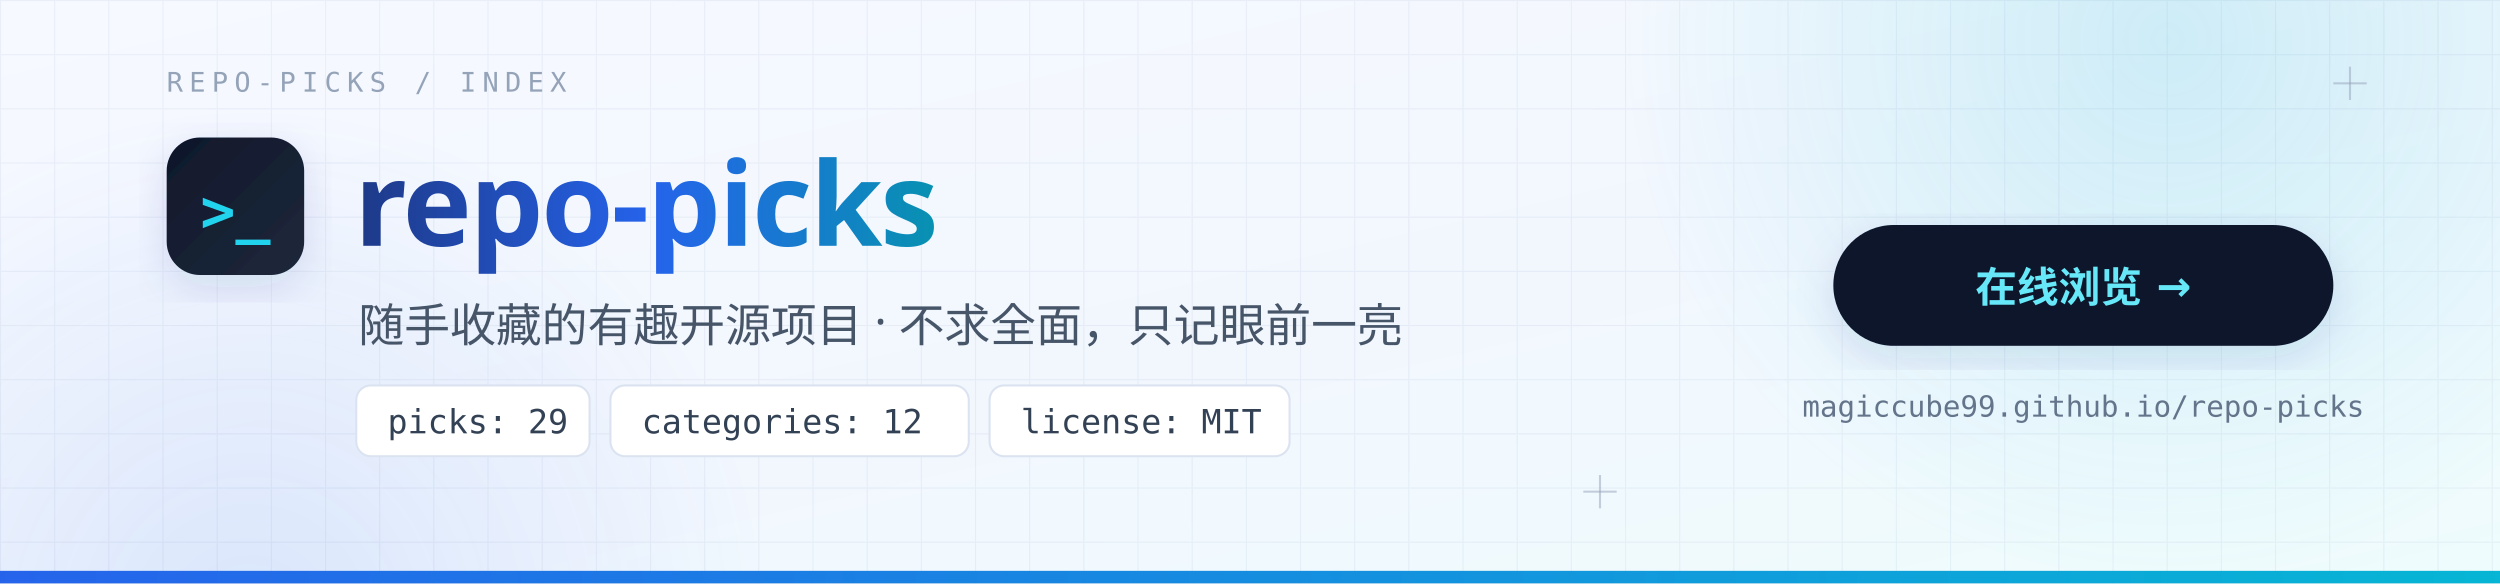
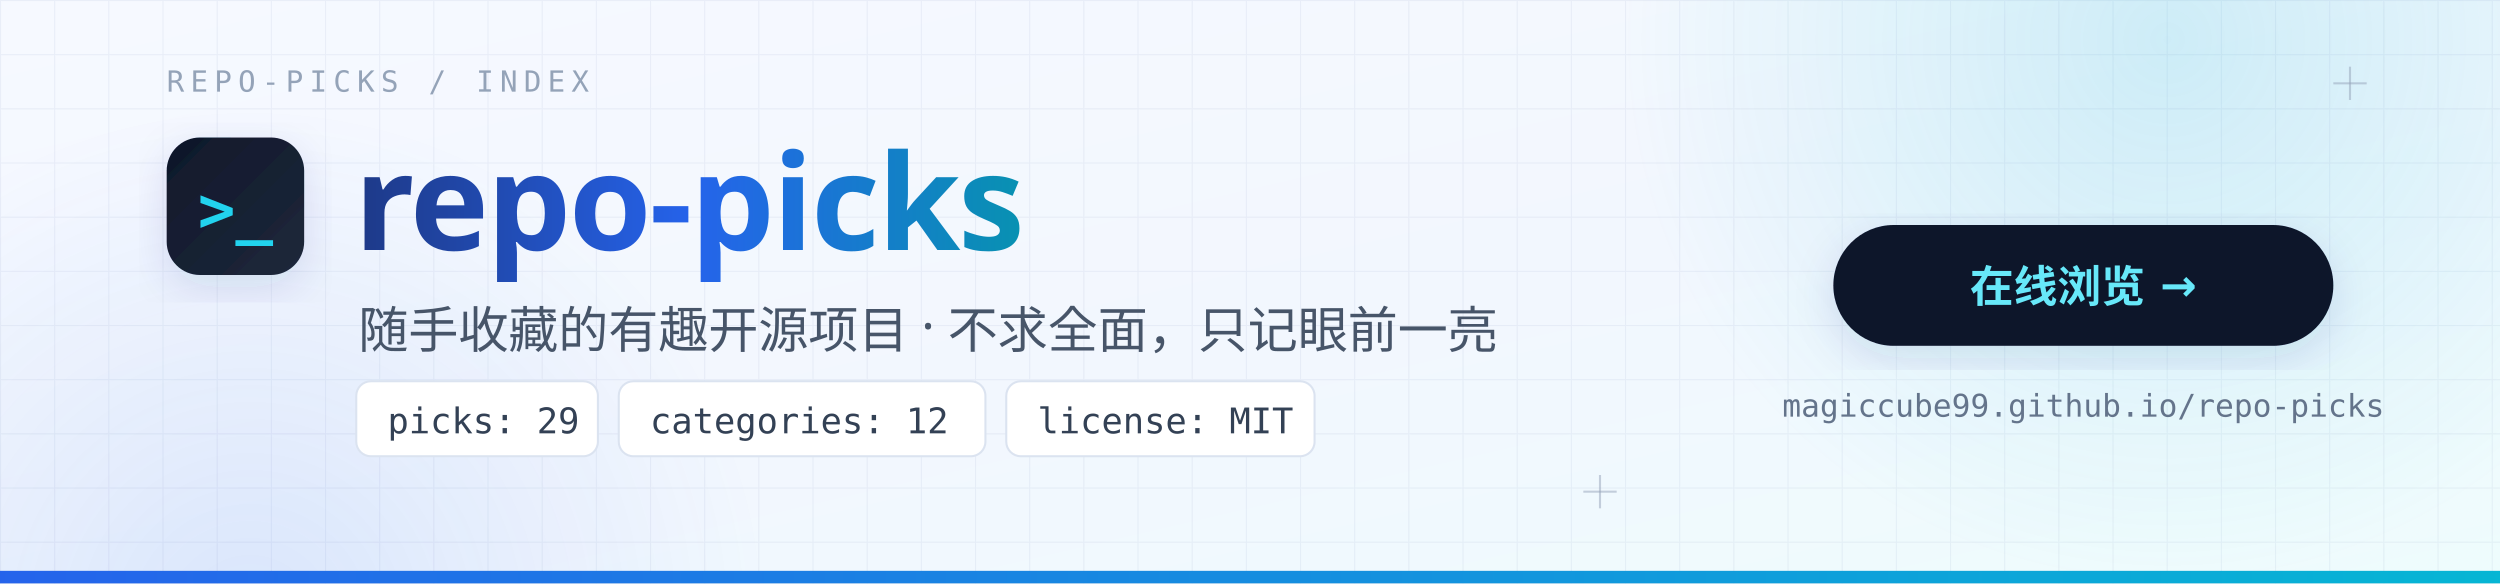
<svg xmlns="http://www.w3.org/2000/svg" width="1200" height="280" viewBox="0 0 1200 280">
  <defs>
    <linearGradient id="bg" x1="0" y1="0" x2="1" y2="1">
      <stop offset="0" stop-color="#f6f9ff" />
      <stop offset="0.55" stop-color="#f2f7fe" />
      <stop offset="1" stop-color="#eefcfd" />
    </linearGradient>
    <linearGradient id="title" x1="0" y1="0" x2="1" y2="0">
      <stop offset="0" stop-color="#1e3a8a" />
      <stop offset="0.5" stop-color="#2563eb" />
      <stop offset="1" stop-color="#0891b2" />
    </linearGradient>
    <linearGradient id="accent" x1="0" y1="0" x2="1" y2="0">
      <stop offset="0" stop-color="#2563eb" />
      <stop offset="1" stop-color="#06b6d4" />
    </linearGradient>
    <linearGradient id="tile" x1="0" y1="0" x2="1" y2="1">
      <stop offset="0" stop-color="#0f172a" />
      <stop offset="1" stop-color="#1e293b" />
    </linearGradient>
    <radialGradient id="glowC" cx="0.5" cy="0.5" r="0.5">
      <stop offset="0" stop-color="#06b6d4" stop-opacity="0.16" />
      <stop offset="1" stop-color="#06b6d4" stop-opacity="0" />
    </radialGradient>
    <radialGradient id="glowB" cx="0.5" cy="0.5" r="0.5">
      <stop offset="0" stop-color="#2563eb" stop-opacity="0.12" />
      <stop offset="1" stop-color="#2563eb" stop-opacity="0" />
    </radialGradient>
    <pattern id="grid" width="26" height="26" patternUnits="userSpaceOnUse">
      <path d="M26 0H0V26" fill="none" stroke="#1e3a8a" stroke-opacity="0.055" stroke-width="1" />
    </pattern>
    <filter id="soft" x="-20%" y="-20%" width="140%" height="140%">
      <feDropShadow dx="0" dy="6" stdDeviation="10" flood-color="#1e3a8a" flood-opacity="0.12" />
    </filter>
  </defs>
  <rect width="1200" height="280" fill="url(#bg)" />
  <rect width="1200" height="280" fill="url(#grid)" />
  <circle cx="1040" cy="20" r="260" fill="url(#glowC)" />
  <circle cx="120" cy="300" r="250" fill="url(#glowB)" />
-   <text x="80" y="44" font-family="Consolas, Menlo, monospace" font-size="13" letter-spacing="3" fill="#94a3b8">REPO-PICKS / INDEX</text>
+   <text x="80" y="44" font-family="Consolas, Menlo, monospace" font-size="14" letter-spacing="3" fill="#94a3b8">REPO-PICKS / INDEX</text>
  <rect x="80" y="66" width="66" height="66" rx="16" fill="url(#tile)" filter="url(#soft)" />
-   <text x="113" y="111" text-anchor="middle" font-family="Consolas, Menlo, monospace" font-size="28" font-weight="700" fill="#22d3ee">&gt;_</text>
-   <text x="170" y="118" font-family="Segoe UI, PingFang SC, Microsoft YaHei, sans-serif" font-size="56" font-weight="800" fill="url(#title)" letter-spacing="-1">repo-picks</text>
-   <text x="172" y="164" font-family="Segoe UI, PingFang SC, Microsoft YaHei, sans-serif" font-size="22" fill="#475569">随手收藏的有趣开源项目 · 不求全面，只记眼前一亮</text>
-   <g font-family="Consolas, Menlo, monospace" font-size="16" fill="#334155">
-     <rect x="171" y="185" width="112" height="34" rx="7" fill="#ffffff" stroke="#dbe3f0" />
+   <text x="113" y="111" text-anchor="middle" font-family="Consolas, Menlo, monospace" font-size="30" font-weight="700" fill="#22d3ee">&gt;_</text>
+   <text x="170" y="120" font-family="Segoe UI, PingFang SC, Microsoft YaHei, sans-serif" font-size="64" font-weight="800" fill="url(#title)" letter-spacing="-1">repo-picks</text>
+   <text x="172" y="167" font-family="Segoe UI, PingFang SC, Microsoft YaHei, sans-serif" font-size="24" fill="#475569">随手收藏的有趣开源项目 · 不求全面，只记眼前一亮</text>
+   <g font-family="Consolas, Menlo, monospace" font-size="17" fill="#334155">
+     <rect x="171" y="183" width="116" height="36" rx="7" fill="#ffffff" stroke="#dbe3f0" />
    <text x="186" y="208">picks: 29</text>
-     <rect x="293" y="185" width="172" height="34" rx="7" fill="#ffffff" stroke="#dbe3f0" />
-     <text x="308" y="208">categories: 12</text>
-     <rect x="475" y="185" width="144" height="34" rx="7" fill="#ffffff" stroke="#dbe3f0" />
-     <text x="490" y="208">license: MIT</text>
+     <rect x="297" y="183" width="176" height="36" rx="7" fill="#ffffff" stroke="#dbe3f0" />
+     <text x="312" y="208">categories: 12</text>
+     <rect x="483" y="183" width="148" height="36" rx="7" fill="#ffffff" stroke="#dbe3f0" />
+     <text x="498" y="208">license: MIT</text>
  </g>
  <g font-family="Segoe UI, PingFang SC, Microsoft YaHei, sans-serif">
    <rect x="880" y="108" width="240" height="58" rx="29" fill="#0f172a" filter="url(#soft)" />
-     <text x="1000" y="145" text-anchor="middle" font-size="20" font-weight="600" fill="#67e8f9">在线浏览 →</text>
-     <text x="1000" y="200" text-anchor="middle" font-family="Consolas, Menlo, monospace" font-size="14" fill="#64748b">magiccube99.github.io/repo-picks</text>
+     <text x="1000" y="145" text-anchor="middle" font-size="21" font-weight="600" fill="#67e8f9">在线浏览 →</text>
+     <text x="1000" y="200" text-anchor="middle" font-family="Consolas, Menlo, monospace" font-size="15" fill="#64748b">magiccube99.github.io/repo-picks</text>
  </g>
  <g stroke="#94a3b8" stroke-opacity="0.5">
    <line x1="1120" y1="40" x2="1136" y2="40" />
    <line x1="1128" y1="32" x2="1128" y2="48" />
    <line x1="760" y1="236" x2="776" y2="236" />
    <line x1="768" y1="228" x2="768" y2="244" />
  </g>
  <rect x="0" y="274" width="1200" height="6" fill="url(#accent)" />
</svg>
